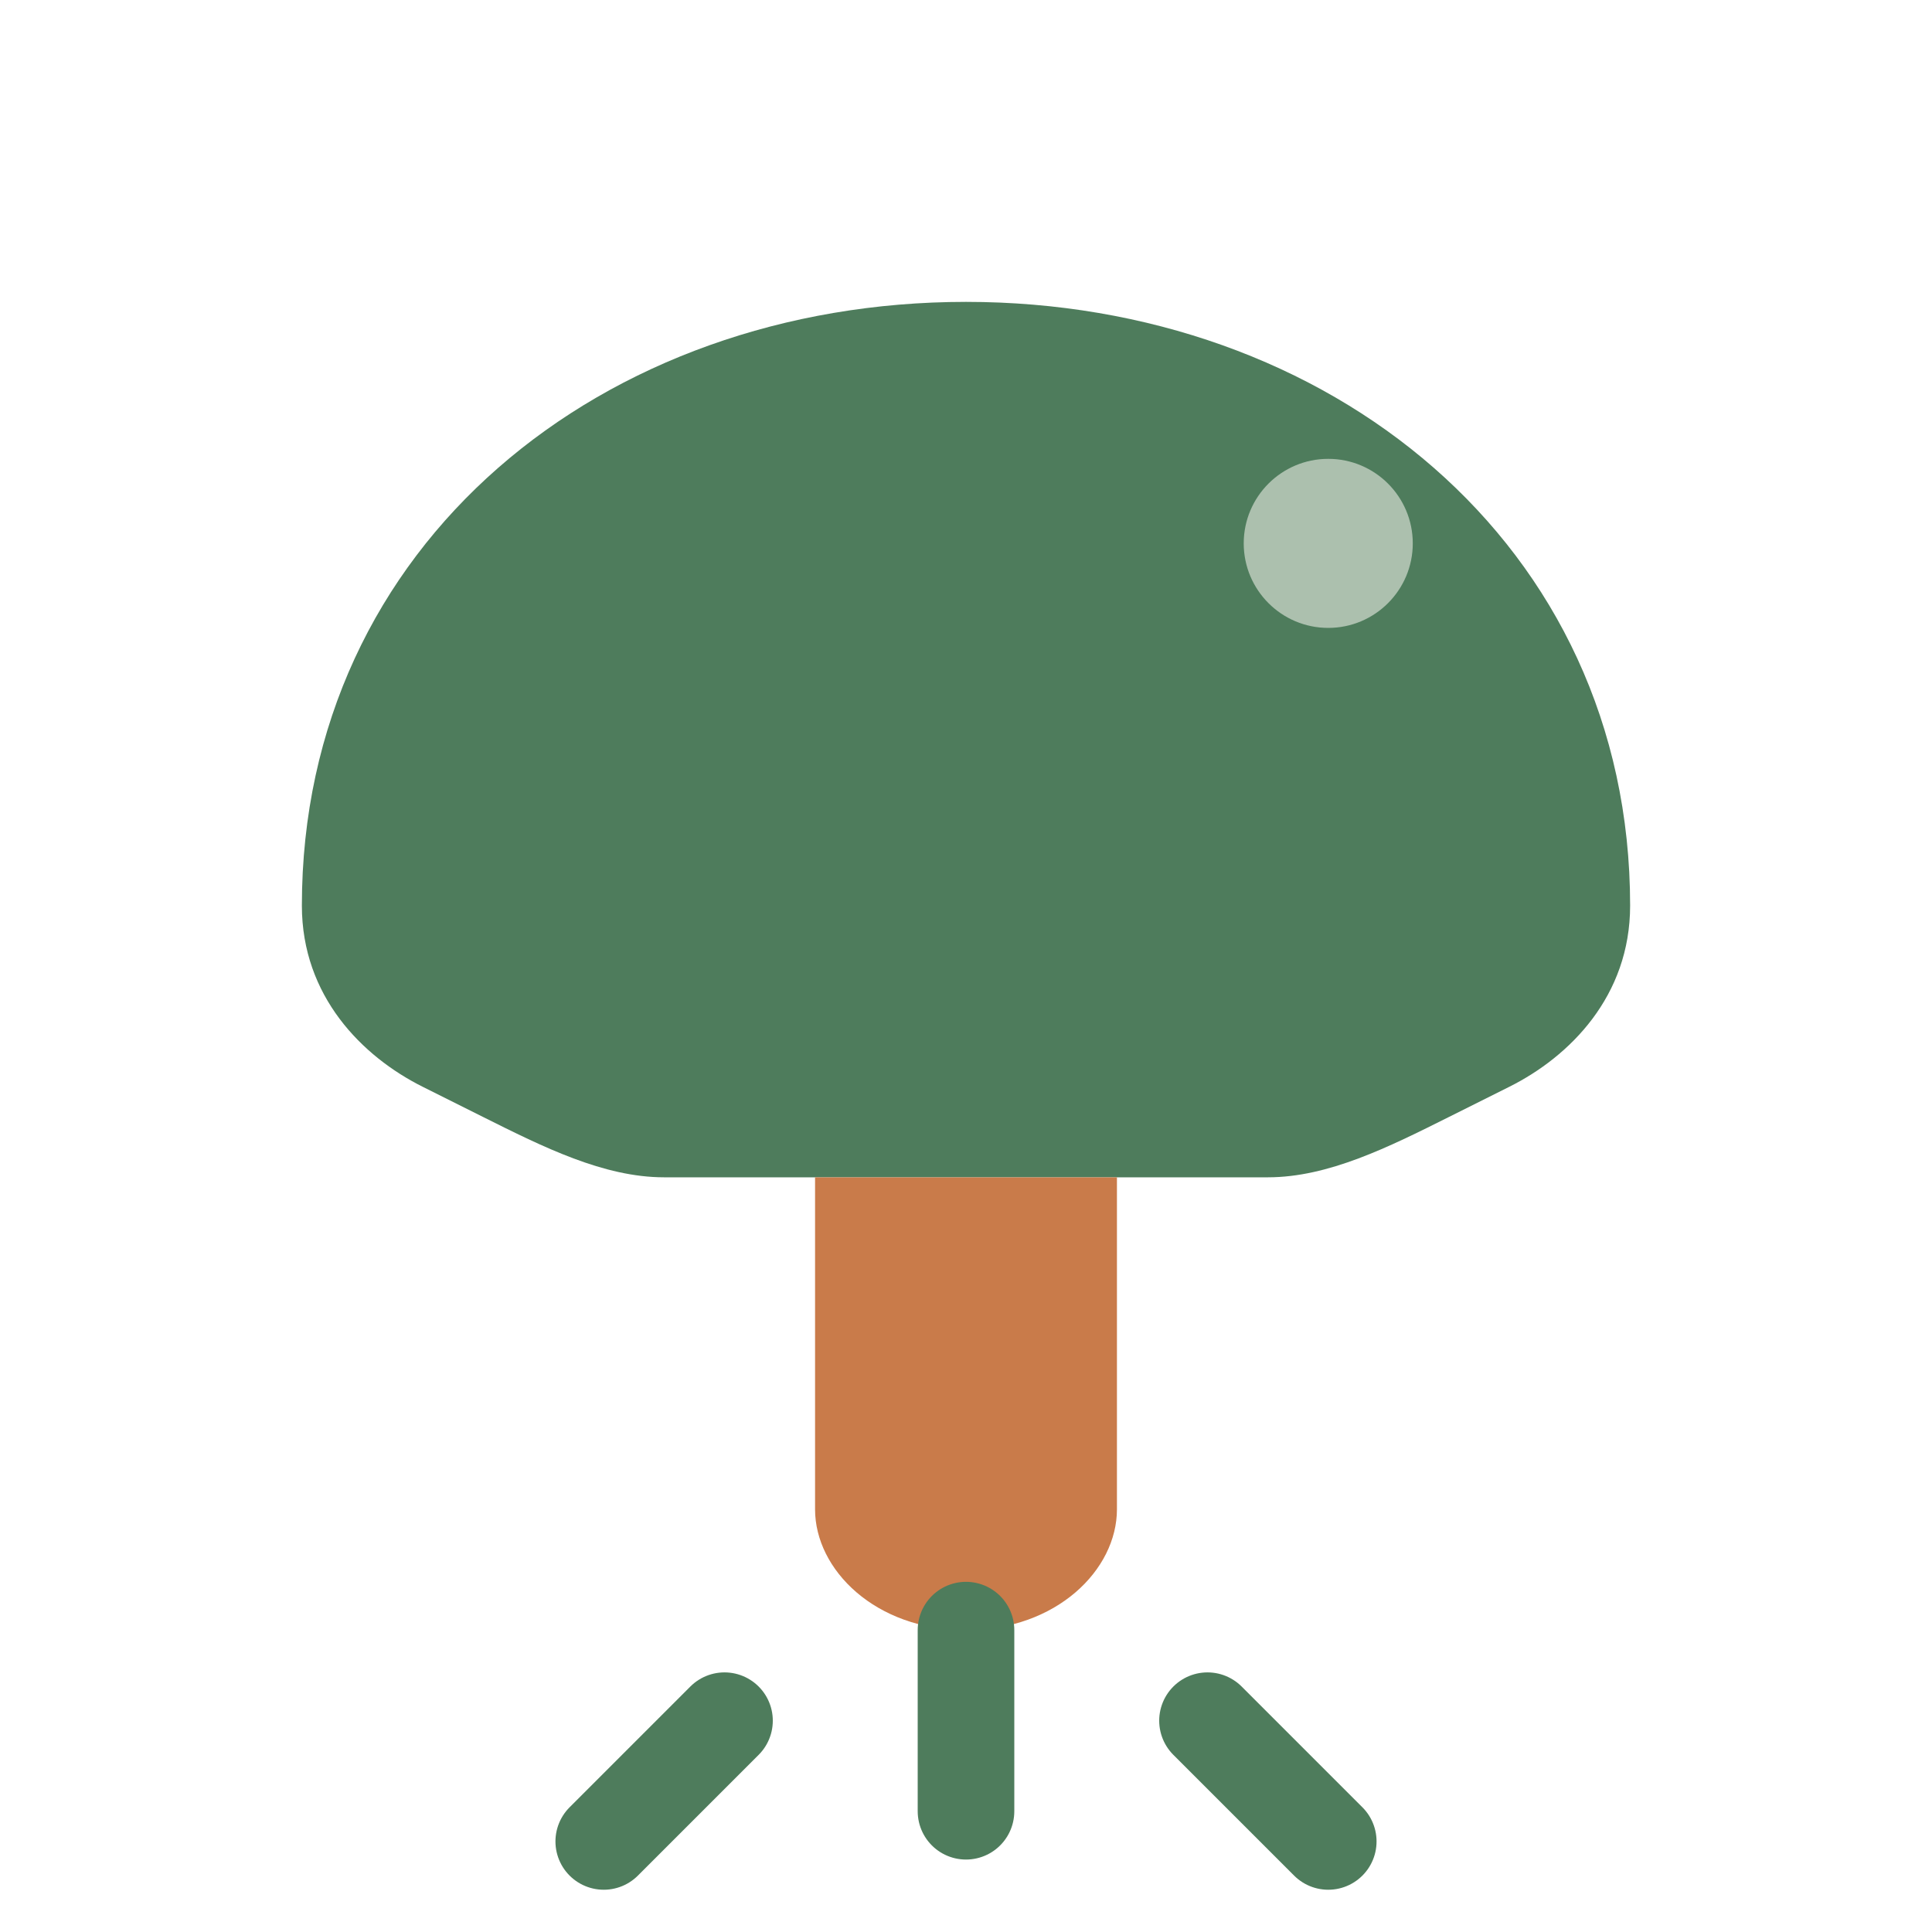
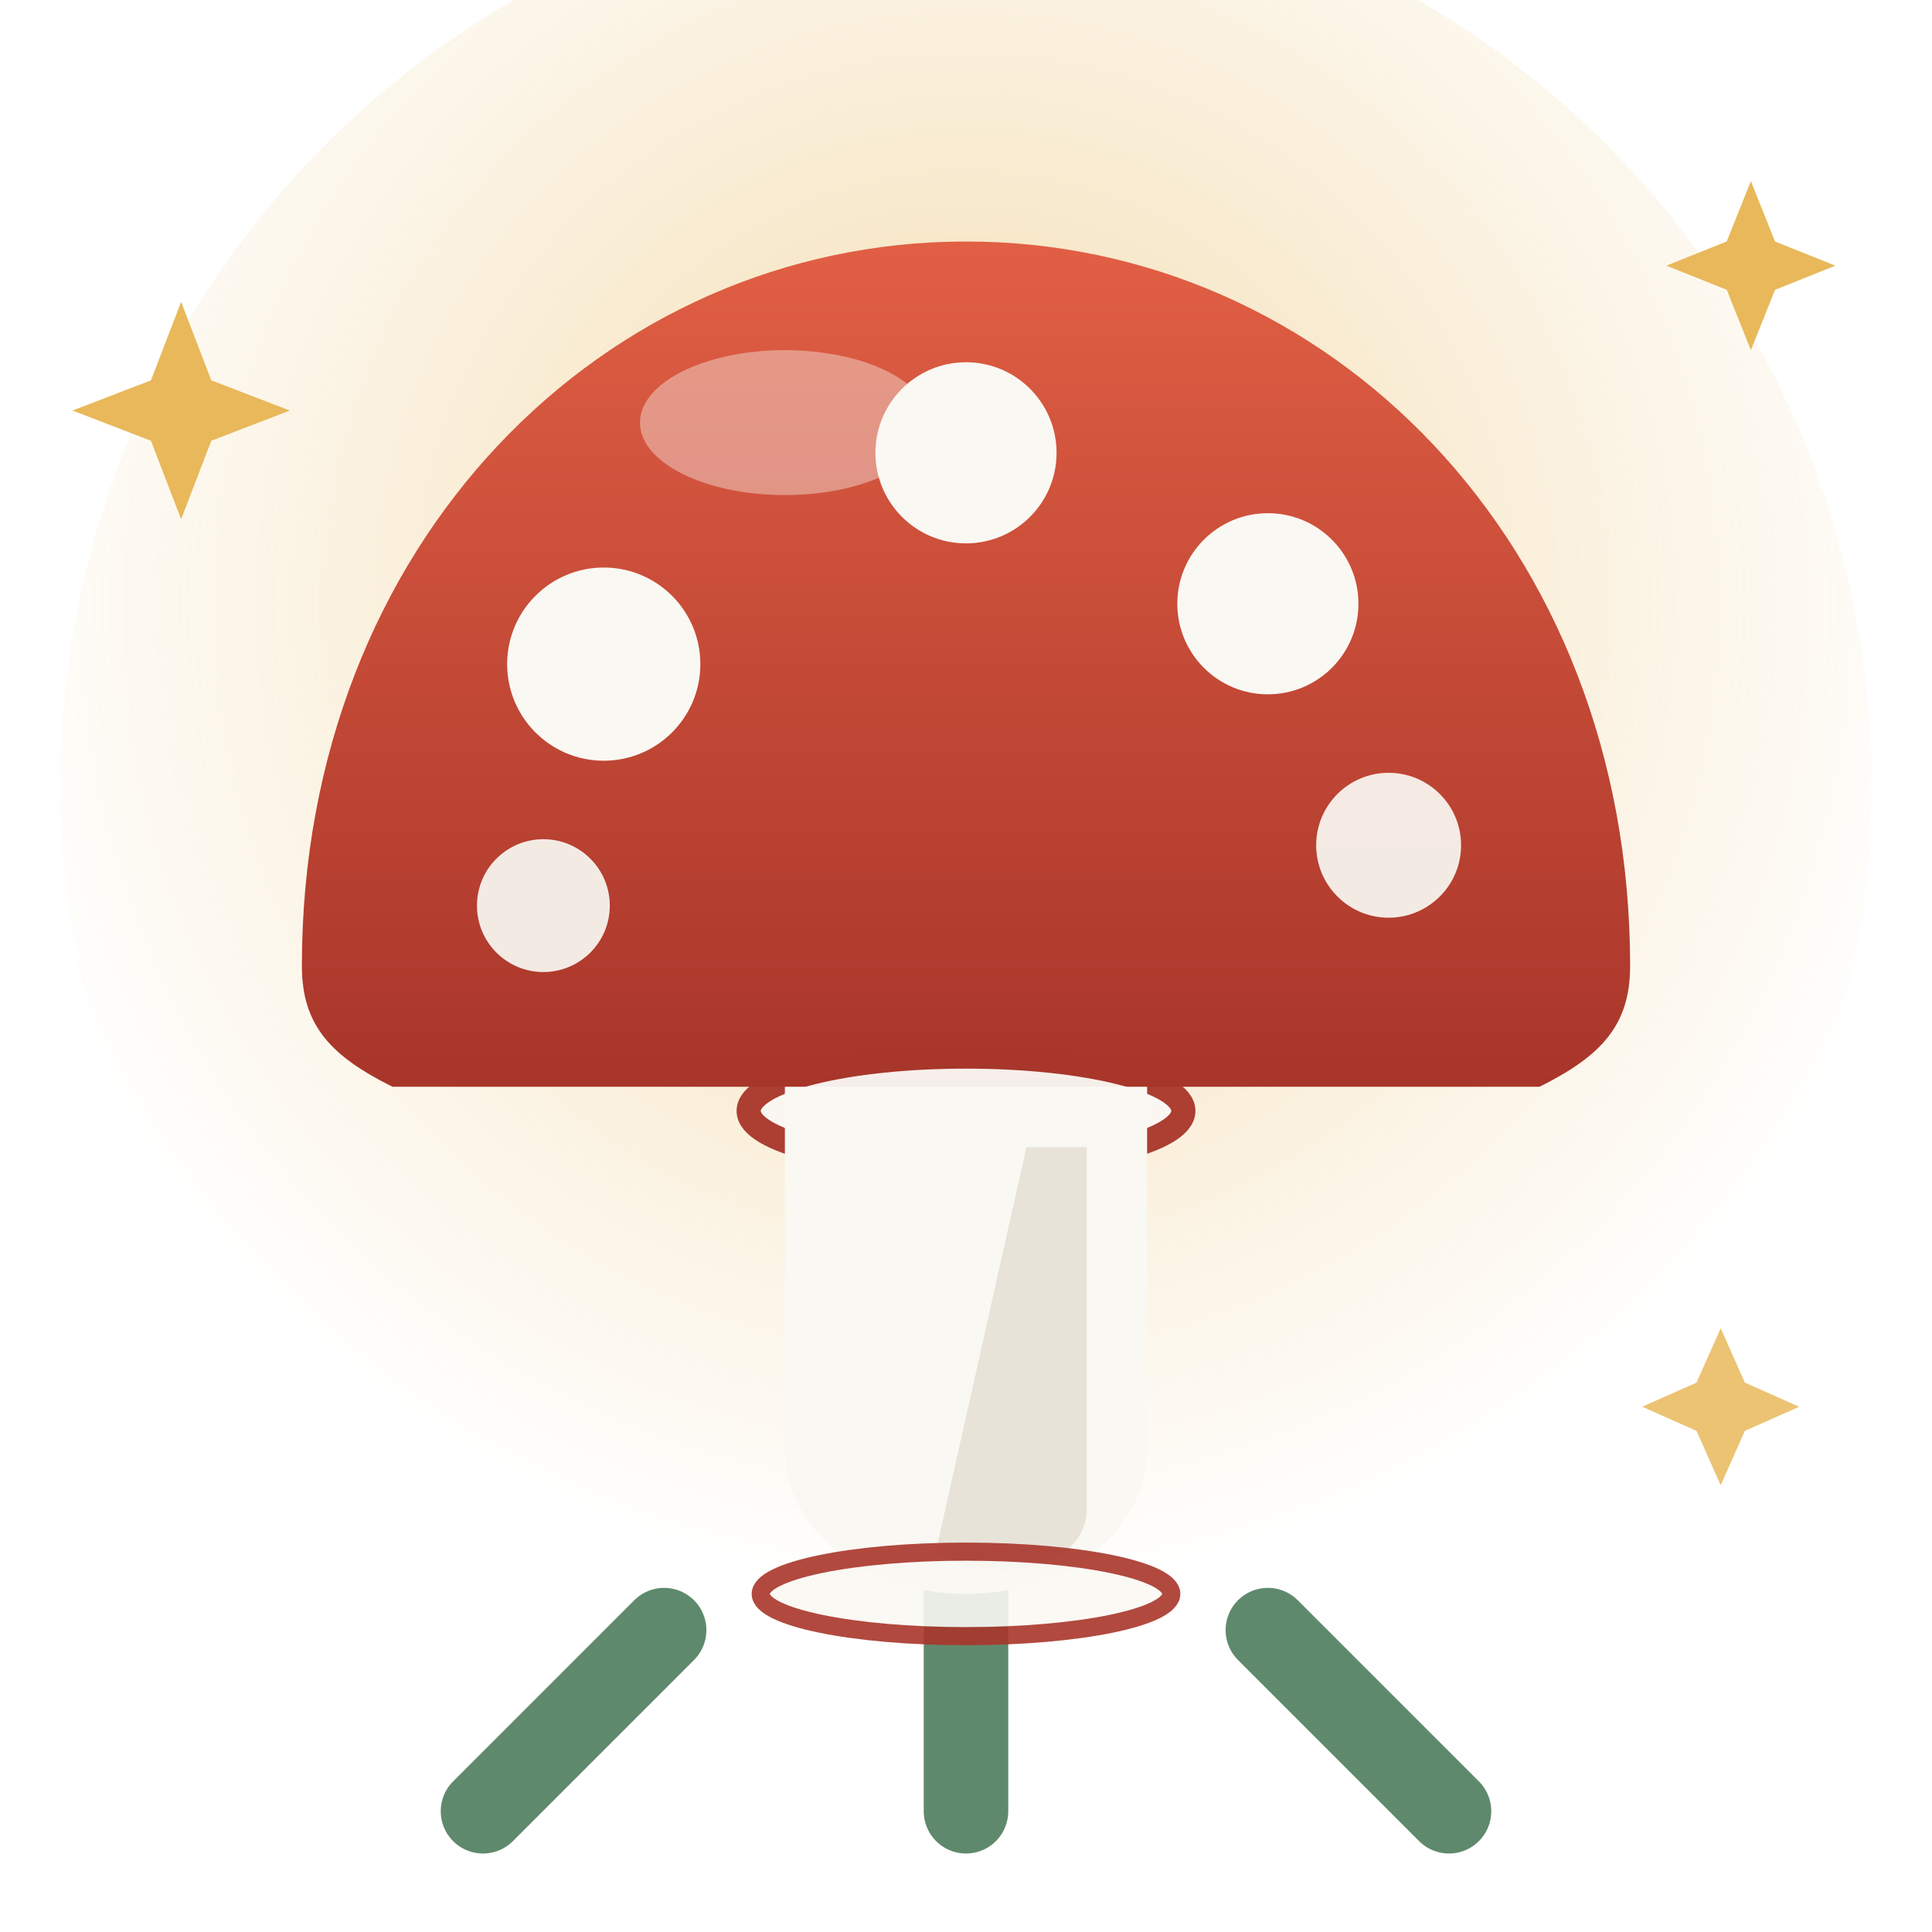
<svg xmlns="http://www.w3.org/2000/svg" viewBox="0 0 32 32" role="img" aria-label="Мир грибов">
-   <path d="M5 15 C5 9 10 5 16 5 C22 5 27 9 27 15 C27 16.5 26 17.5 25 18 L24 18.5 C23 19 22 19.5 21 19.5 L11 19.5 C10 19.5 9 19 8 18.5 L7 18 C6 17.5 5 16.5 5 15 Z" fill="#4E7C5C" />
-   <path d="M13.5 19.5 L13.5 25 C13.5 26 14.5 27 16 27 C17.5 27 18.5 26 18.5 25 L18.5 19.5 Z" fill="#C97B4A" />
-   <path d="M16 27 L16 30" stroke="#4E7C5C" stroke-width="1.6" stroke-linecap="round" fill="none" />
-   <path d="M12 28.5 L10 30.5" stroke="#4E7C5C" stroke-width="1.6" stroke-linecap="round" fill="none" />
-   <path d="M20 28.5 L22 30.5" stroke="#4E7C5C" stroke-width="1.6" stroke-linecap="round" fill="none" />
-   <circle cx="22" cy="9" r="1.4" fill="#FAF8F3" opacity="0.55" />
+   <defs>
+     <radialGradient id="halo" cx="50%" cy="40%" r="55%">
+       <stop offset="0%" stop-color="#E8B85A" stop-opacity="0.5" />
+       <stop offset="100%" stop-color="#E8B85A" stop-opacity="0" />
+     </radialGradient>
+     <linearGradient id="cap" x1="0" y1="0" x2="0" y2="1">
+       <stop offset="0%" stop-color="#E15F44" />
+       <stop offset="100%" stop-color="#A8352A" />
+     </linearGradient>
+   </defs>
+   <circle cx="16" cy="13" r="15" fill="url(#halo)" />
+   <g stroke="#4E7C5C" stroke-width="1.4" stroke-linecap="round" fill="none" opacity="0.9">
+     <path d="M16 26 L16 30" />
+     <path d="M11 27 L8 30" />
+     <path d="M21 27 L24 30" />
+   </g>
+   <path d="M5 16 C5 9 10 4 16 4 C22 4 27 9 27 16 C27 17 26.5 17.5 25.5 18 L6.5 18 C5.5 17.5 5 17 5 16 Z" fill="url(#cap)" />
+   <g fill="#FAF8F3">
+     <circle cx="10" cy="11" r="1.6" />
+     <circle cx="16" cy="7.5" r="1.5" />
+     <circle cx="21" cy="10" r="1.5" />
+     <circle cx="9" cy="15" r="1.1" opacity="0.92" />
+     <circle cx="23" cy="14" r="1.2" opacity="0.92" />
+   </g>
+   <ellipse cx="13" cy="7" rx="2.4" ry="1.2" fill="#FAF8F3" opacity="0.4" />
+   <ellipse cx="16" cy="18.4" rx="3.6" ry="0.9" fill="#FAF8F3" stroke="#A8352A" stroke-width="0.4" opacity="0.95" />
+   <path d="M13 18 L13 24 C13 25.4 14.4 26.4 16 26.4 C17.6 26.4 19 25.4 19 24 L19 18 Z" fill="#FAF8F3" />
+   <path d="M18 19 L18 25 C18 25.6 17.4 26 16.6 26 C16.2 26 15.8 25.9 15.5 25.7 L17 19 Z" fill="#D9D2C2" opacity="0.55" />
+   <ellipse cx="16" cy="26.4" rx="3.4" ry="0.7" fill="#FAF8F3" stroke="#A8352A" stroke-width="0.3" opacity="0.9" />
+   <g fill="#E8B85A">
+     <path d="M3 5 L3.5 6.3 L4.8 6.8 L3.5 7.3 L3 8.6 L2.5 7.3 L1.2 6.8 L2.5 6.3 Z" />
+     <path d="M29 3 L29.4 4 L30.4 4.4 L29.4 4.8 L29 5.8 L28.6 4.8 L27.6 4.4 L28.6 4 Z" />
+     <path d="M28.5 22 L28.9 22.9 L29.8 23.3 L28.9 23.7 L28.5 24.6 L28.1 23.7 L27.2 23.3 L28.1 22.9 Z" opacity="0.85" />
+   </g>
</svg>
